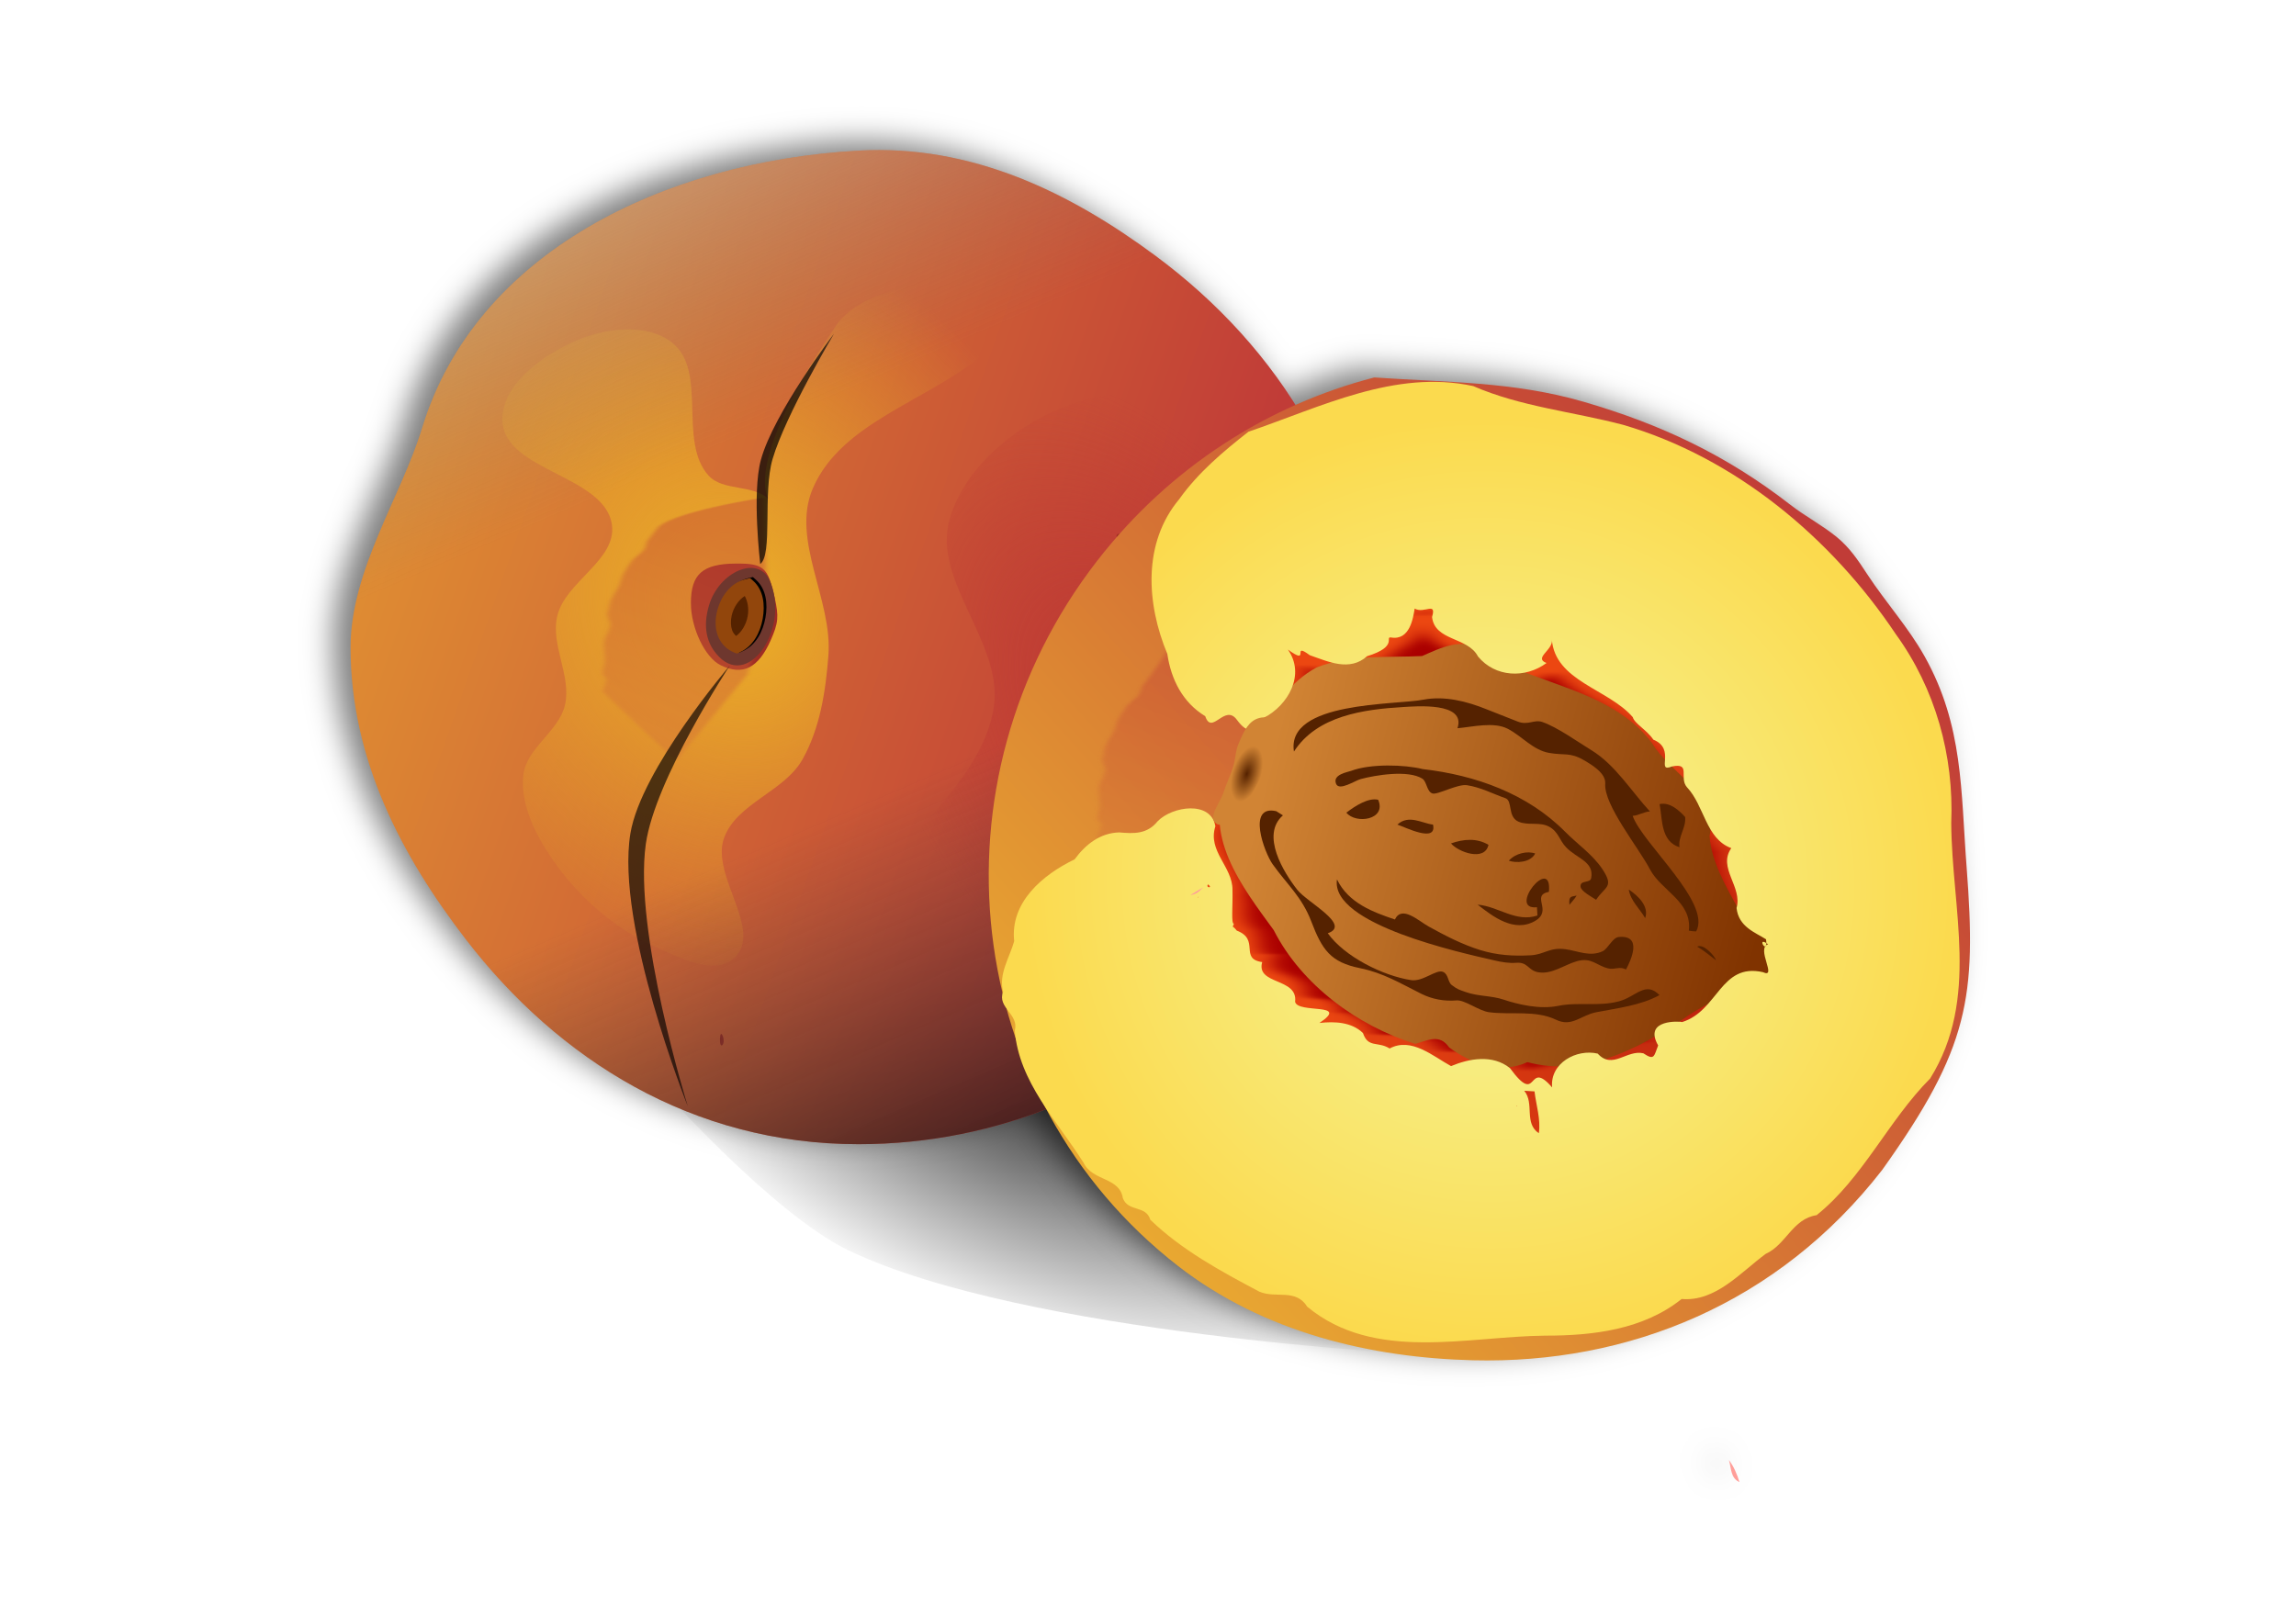
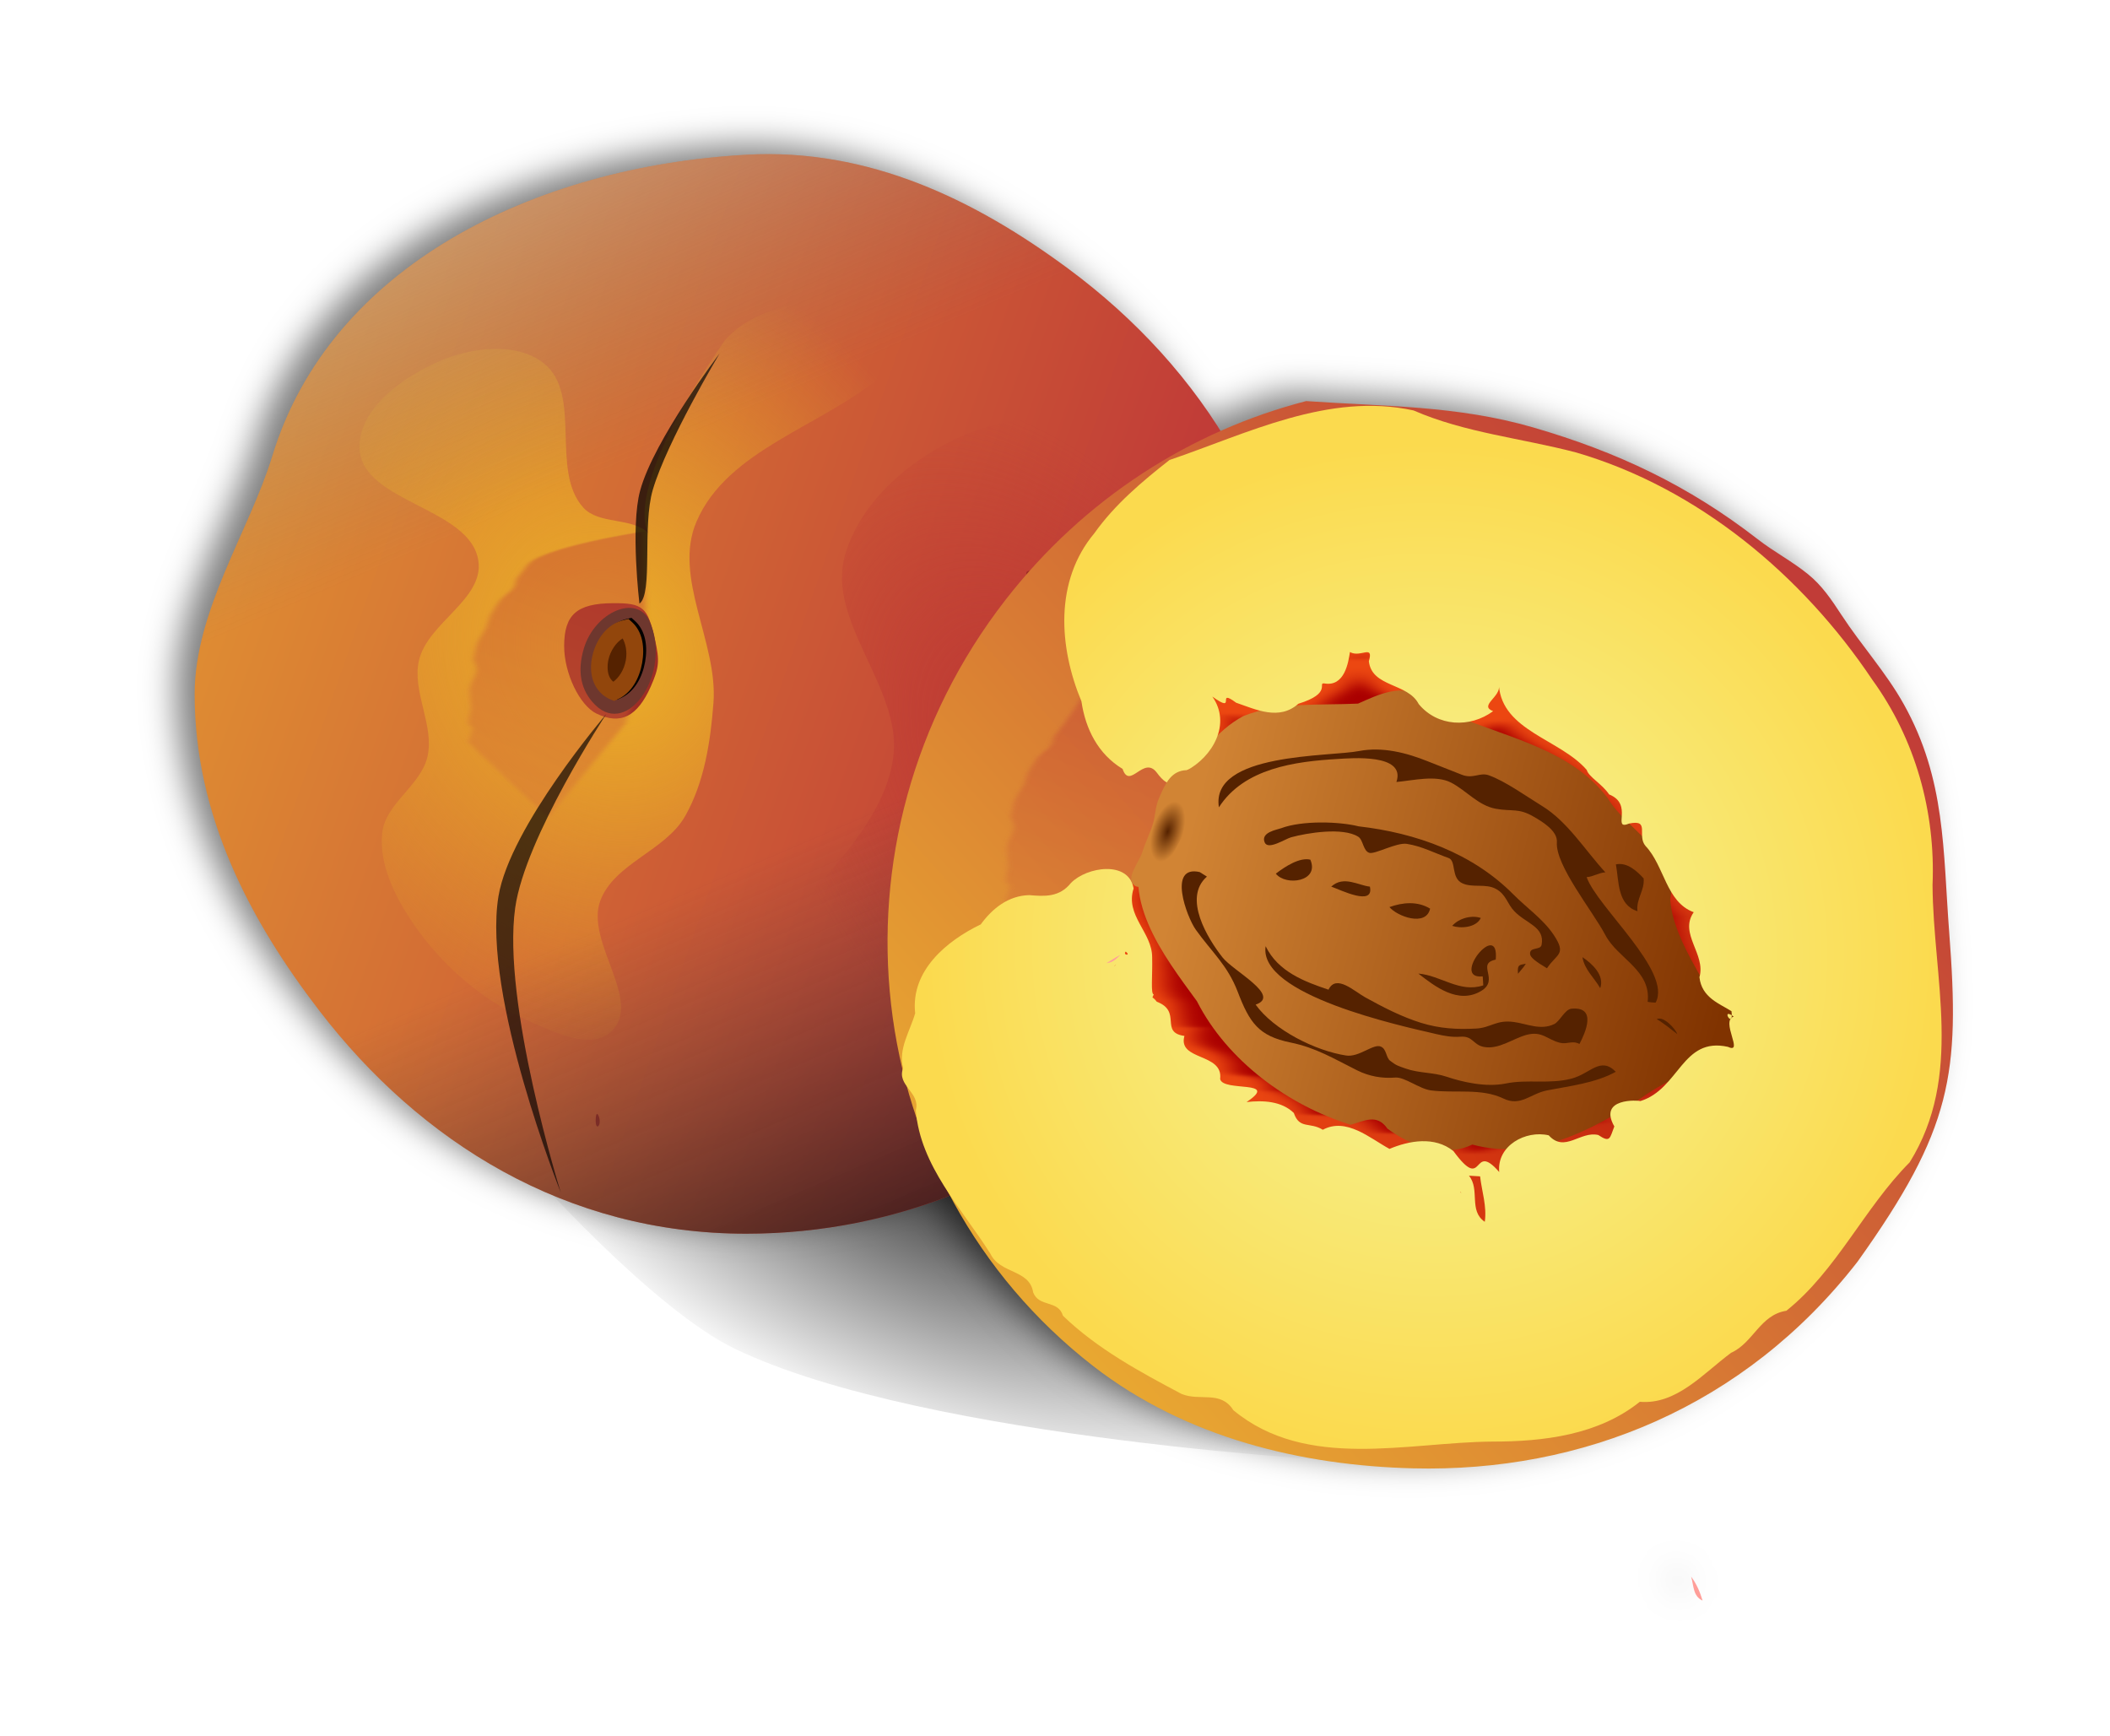
- <svg xmlns="http://www.w3.org/2000/svg" xmlns:xlink="http://www.w3.org/1999/xlink" enable-background="new 0 0 266.398 251.79" viewBox="0 0 472.441 332.598" version="1.1" id="svg157" width="125mm" height="88mm">
+ <svg xmlns="http://www.w3.org/2000/svg" xmlns:xlink="http://www.w3.org/1999/xlink" enable-background="new 0 0 266.398 251.79" viewBox="0 0 399.884 328.986" version="1.1" id="svg157" width="105.803mm" height="87.044mm">
  <defs id="defs67">
    <filter id="o">
      <feGaussianBlur stdDeviation="1.371" id="feGaussianBlur2" />
    </filter>
    <filter id="c">
      <feGaussianBlur stdDeviation=".344" id="feGaussianBlur5" />
    </filter>
    <filter id="n">
      <feGaussianBlur stdDeviation="2.222" id="feGaussianBlur8" />
    </filter>
    <linearGradient id="b">
      <stop stop-color="#ebae31" offset="0" id="stop11" />
      <stop stop-color="#c13c37" offset="1" id="stop13" />
    </linearGradient>
    <linearGradient id="a" x1="39.311" x2="3.993" y1="327.17" y2="337.3" gradientUnits="userSpaceOnUse">
      <stop stop-color="#c54736" offset="0" id="stop16" />
      <stop stop-color="#d67534" offset="1" id="stop18" />
    </linearGradient>
    <linearGradient id="k" x1="88.923" x2="128.17" y1="100.45" y2="189.48" gradientTransform="matrix(0.49104,-0.63212,0.63212,0.49104,46.024,157.81)" gradientUnits="userSpaceOnUse">
      <stop stop-color="#d18434" offset="0" id="stop21" />
      <stop stop-color="#803300" offset="1" id="stop23" />
    </linearGradient>
-     <linearGradient id="j" x1="708.07" x2="622.53" y1="486.64" y2="251.81" gradientUnits="userSpaceOnUse" gradientTransform="matrix(1.119429,0,0,1.32113,-583.8226,-373.0515)">
+     <linearGradient id="j" x1="708.07" x2="622.53" y1="486.64" y2="251.81" gradientUnits="userSpaceOnUse" gradientTransform="matrix(1.119429,0,0,1.32113,-619.0695,-374.721)">
      <stop offset="0" id="stop26" />
      <stop stop-color="#3f3f3f" stop-opacity="0" offset=".337" id="stop28" />
      <stop stop-color="#7f7f7f" stop-opacity="0" offset=".581" id="stop30" />
      <stop stop-color="#fff" offset="1" id="stop32" />
    </linearGradient>
-     <linearGradient id="m" x1="535.92" x2="728.75" y1="333.58" y2="413.24" gradientUnits="userSpaceOnUse" xlink:href="#b" gradientTransform="matrix(1.119429,0,0,1.32113,-583.8226,-373.0515)" />
+     <linearGradient id="m" x1="535.92" x2="728.75" y1="333.58" y2="413.24" gradientUnits="userSpaceOnUse" xlink:href="#b" gradientTransform="matrix(1.119429,0,0,1.32113,-619.0695,-374.721)" />
    <linearGradient id="l" x1="3.084" x2="192.18" y1="108.39" y2="143.14" gradientTransform="matrix(0.49104,-0.63212,0.63212,0.49104,46.024,157.81)" gradientUnits="userSpaceOnUse" xlink:href="#b" />
-     <radialGradient id="i" cx="-45.226" cy="-201.65" r="62.079" gradientTransform="matrix(1.042127,-0.5042119,0.5724114,1.183091,313.1995,341.0483)" gradientUnits="userSpaceOnUse">
+     <radialGradient id="i" cx="-45.226" cy="-201.65" r="62.079" gradientTransform="matrix(1.042127,-0.5042119,0.5724114,1.183091,277.9526,339.3787)" gradientUnits="userSpaceOnUse">
      <stop stop-color="#ecb127" offset="0" id="stop37" />
      <stop stop-color="#ecb127" stop-opacity="0" offset="1" id="stop39" />
    </radialGradient>
-     <radialGradient id="h" cx="128.93" cy="139.5" r="36.034" gradientTransform="matrix(1.154199,-0.7319492,1.251646,1.973686,-87.74272,-28.97223)" gradientUnits="userSpaceOnUse">
+     <radialGradient id="h" cx="128.93" cy="139.5" r="36.034" gradientTransform="matrix(1.154199,-0.7319492,1.251646,1.973686,-122.9897,-30.6418)" gradientUnits="userSpaceOnUse">
      <stop stop-color="#bd3833" offset="0" id="stop42" />
      <stop stop-color="#bd3833" stop-opacity="0" offset="1" id="stop44" />
    </radialGradient>
    <radialGradient id="g" cx="102.5" cy="187.48" r="69.492" gradientTransform="matrix(0.49104,-0.63212,0.62422,0.4849,47.17,158.7)" gradientUnits="userSpaceOnUse">
      <stop stop-color="#c22910" offset="0" id="stop47" />
      <stop stop-color="#ec4711" offset="1" id="stop49" />
    </radialGradient>
    <radialGradient id="f" cx="646.04" cy="238.76" r="87.378" gradientTransform="matrix(0.49104,-0.63212,0.63835,0.49588,-282.64,455.42)" gradientUnits="userSpaceOnUse">
      <stop stop-color="#f5f89f" offset="0" id="stop52" />
      <stop stop-color="#fbda4e" offset="1" id="stop54" />
    </radialGradient>
    <radialGradient id="e" cx="88.223" cy="99.329" r="10.905" gradientTransform="matrix(0.1218,-0.37796,0.18705,0.06028,121.36,176.35)" gradientUnits="userSpaceOnUse">
      <stop stop-color="#520" offset="0" id="stop57" />
      <stop stop-color="#d18434" offset="1" id="stop59" />
    </radialGradient>
-     <radialGradient id="d" cx="96.256" cy="190.3" r="57.79" gradientTransform="matrix(-0.4002452,1.037043,-1.715649,-0.6621642,586.2163,237.8606)" gradientUnits="userSpaceOnUse">
+     <radialGradient id="d" cx="96.256" cy="190.3" r="57.79" gradientTransform="matrix(-0.4002452,1.037043,-1.715649,-0.6621642,550.9694,236.191)" gradientUnits="userSpaceOnUse">
      <stop offset="0" id="stop62" />
      <stop stop-opacity="0" offset="1" id="stop64" />
    </radialGradient>
    <linearGradient xlink:href="#a" id="linearGradient986" gradientUnits="userSpaceOnUse" x1="39.311" y1="327.17" x2="3.993" y2="337.3" />
    <linearGradient xlink:href="#a" id="linearGradient988" gradientUnits="userSpaceOnUse" x1="39.311" y1="327.17" x2="3.993" y2="337.3" />
  </defs>
-   <path d="m 135.38,223.209 c 0,0 23.565,26.624 39.176,34.12 36.273,17.42 118.792,21.484 118.792,21.484 l -39.176,-79.616 z" fill="url(#d)" id="path69" style="fill:url(#d);stroke-width:1.367" />
-   <path d="m 105.254,21.729 c -1.051,-0.003 -2.087,0.033 -3.156,0.094 -29.363,1.662 -57.671,15.391 -65.719,41.781 -3.151,10.331 -10.75,21.416 -10.75,33.031 0,16.876 7.708,31.452 17.344,43.969 13.955,18.127 34.142,30.844 59.125,30.844 10,0 19.526,-1.897 28.281,-5.312 4.734,8.961 11.354,17.093 19.844,23.688 12.892,10.014 29.098,13.774 44.375,14.156 23.39,0.586 45.953,-8.481 61.625,-28.656 13.136,-18.401 14.201,-26.054 12.719,-45.562 -0.887,-11.514 -0.482,-21.304 -6.344,-31.781 -2.455,-4.39 -5.843,-8.106 -8.594,-12.312 -1.437,-2.198 -2.724,-4.095 -4.688,-5.688 -2.186,-1.773 -4.71,-3.114 -6.938,-4.844 -9.57,-7.434 -19.456,-12.11 -31.125,-15.5 -10.585,-3.075 -20.783,-2.904 -31.5,-3.656 -4.045,1.047 -8.018,2.443 -11.875,4.156 -5.466,-8.71 -12.72,-16.316 -21.125,-22.531 -11.953,-8.84 -25.737,-15.833 -41.5,-15.875 z m 127.88,197.28 c 0.38,1.261 0.247,2.7 1.594,3.312 -0.339,-1.146 -0.846,-2.341 -1.594,-3.312 z" filter="url(#n)" opacity="0.5" id="path71" transform="matrix(1.366724,0,0,1.366724,33.54271,-0.6122723)" />
-   <path d="m 281.16,133.245 c 0,56.469 -46.792,102.246 -104.513,102.246 -34.145,0 -61.731,-17.385 -80.804,-42.16 -13.169,-17.106 -23.71,-37.021 -23.71,-60.086 0,-15.875 10.414,-31.019 14.72,-45.138 11,-36.068 49.661,-54.836 89.793,-57.107 23.37,-1.323 43.606,8.689 61.032,21.577 25.545,18.891 43.481,47.101 43.481,80.67 z" fill="url(#m)" id="path73" style="fill:url(#m);stroke-width:1.216" />
-   <path d="m 148.723,213.246 c -0.306,-0.765 -0.534,-0.538 -0.58,0.58 -0.042,1.012 0.185,1.578 0.504,1.259 0.319,-0.319 0.353,-1.146 0.076,-1.839 z" fill="#9f2d24" id="path75" style="stroke-width:1.367" />
-   <path d="m 113.579,176.741 c 5.292,7.757 12.885,14.429 21.464,18.244 4.946,2.2 12.184,5.886 16.099,2.146 5.972,-5.705 -4.973,-16.924 -2.146,-24.684 2.597,-7.13 12.359,-9.495 16.099,-16.099 3.634,-6.418 4.808,-14.11 5.366,-21.464 0.87,-11.465 -7.75,-23.776 -3.22,-34.343 5.922,-13.813 24.039,-18.083 35.417,-27.904 6.705,-5.787 23.017,-10.197 19.319,-18.244 -2.855,-6.21 -13.711,0.7 -20.392,2.146 -9.951,2.155 -22.28,1.99 -28.977,9.659 -16.66,24.248 -16.011,33.902 -14.489,36.49 -3.206,-3.039 -9.387,-1.546 -12.342,-4.83 -6.329,-7.031 -0.07,-21.527 -7.513,-27.367 -5.068,-3.977 -13.374,-3.018 -19.319,-0.537 -7.007,2.925 -15.782,9.045 -15.562,16.636 0.299,10.37 21.145,11.184 22.537,21.464 0.98,7.235 -9.631,11.667 -11.269,18.782 -1.369,5.95 2.963,12.291 1.61,18.244 -1.244,5.474 -8.015,8.904 -8.586,14.489 -0.616,6.021 2.492,12.172 5.903,17.172 z" fill="url(#i)" id="path77" style="fill:url(#i);stroke-width:1.367" />
-   <path d="m 148.288,136.914 c -3.196,-1.548 -6.123,-7.656 -6.123,-12.775 0,-5.982 2.405,-8.103 9.238,-8.147 5.722,-0.037 6.591,0.725 8.002,7.025 0.875,3.905 0.754,5.195 -0.82,8.755 -2.541,5.744 -5.75,7.346 -10.297,5.143 z" fill="#9f2d24" id="path79" style="stroke-width:1.367" />
-   <path transform="matrix(0.6711162,-0.8639337,0.8639337,0.6711162,-161.8602,-73.28648)" d="m 23.838,346.8 5.841,-2.104 9.175,-4.96 13.184,-10.933 c 0,0 -13.001,-12.387 -17.023,-12.284 -0.797,0.021 -1.632,0.015 -2.49,0.003 -0.858,-0.012 -1.201,0.507 -2.088,0.502 -0.887,-0.006 -2.318,-0.536 -3.203,-0.498 -0.884,0.039 -1.76,0.109 -2.609,0.23 -1.032,0.147 -1.488,0.55 -2.417,0.752 -0.928,0.202 -2.329,0.203 -3.097,0.469 -0.697,0.241 -1.451,0.572 -2.237,0.968 -0.786,0.396 -0.76,1.317 -1.585,1.816 -0.825,0.498 -2.501,0.574 -3.315,1.122 -0.814,0.548 -1.685,1.568 -2.437,2.112 -0.752,0.544 -1.383,0.613 -2.022,1.1 -0.639,0.488 -0.21,0.934 -0.687,1.312 -0.477,0.378 -1.859,0.688 -2.123,0.904 -0.264,0.216 -1.843,18.853 -1.843,18.853 z" fill="url(#a)" filter="url(#c)" opacity="0.45" id="path81" style="fill:url(#linearGradient986)" />
-   <path d="m 148.005,135.233 c -2.701,-2.701 -3.412,-6.308 -2.104,-10.673 2.089,-6.974 10.088,-10.32 12.423,-5.197 4.337,9.52 -3.939,22.249 -10.318,15.87 z" fill="#6e372e" id="path83" style="stroke-width:1.367" />
-   <path d="m 154.925,118.764 -0.75,0.18 c -3.337,0.68 -5.432,3.774 -6.117,6.897 -0.343,1.561 -0.348,3.177 0.18,4.678 0.528,1.501 1.686,2.875 3.358,3.538 l 0.6,0.24 0.6,-0.27 c 2.736,-1.194 4.199,-4.056 4.708,-6.897 0.509,-2.841 0.163,-5.933 -1.979,-7.826 l -0.6,-0.54 z m -1.109,3.688 c 0.537,0.978 0.901,2.458 0.6,4.138 -0.326,1.817 -1.294,3.289 -2.369,4.078 -0.368,-0.306 -0.659,-0.687 -0.84,-1.199 -0.281,-0.799 -0.33,-1.875 -0.09,-2.969 0.381,-1.738 1.467,-3.298 2.699,-4.048 z" id="path85" style="stroke-width:1.367" />
-   <path d="m 154.913,126.899 a 2.646,4.711 0 1 1 -5.292,0 2.646,4.711 0 1 1 5.292,0 z" fill="#552200" id="path87" style="stroke-width:9.386" />
-   <path d="m 154.36,118.983 -0.75,0.18 c -3.337,0.68 -5.432,3.774 -6.117,6.897 -0.343,1.561 -0.348,3.177 0.18,4.678 0.528,1.501 1.686,2.875 3.358,3.538 l 0.6,0.24 0.6,-0.27 c 2.736,-1.194 4.199,-4.056 4.708,-6.897 0.509,-2.841 0.163,-5.933 -1.979,-7.826 l -0.6,-0.54 z m -1.109,3.688 c 0.537,0.978 0.901,2.458 0.6,4.138 -0.326,1.817 -1.294,3.289 -2.369,4.078 -0.368,-0.306 -0.659,-0.687 -0.84,-1.199 -0.281,-0.799 -0.33,-1.875 -0.09,-2.969 0.381,-1.738 1.467,-3.298 2.699,-4.048 z" fill="#92460c" id="path89" style="stroke-width:1.367" />
-   <path d="m 169.416,210.772 c 10.039,17.746 43.976,14.135 61.09,3.054 27.061,-17.52 36.608,-57.904 35.128,-90.108 -0.68,-14.782 -7.266,-31.928 -19.854,-39.709 -7.795,-4.818 -19.025,-3.507 -27.49,0 -9.977,4.133 -19.977,12.515 -22.909,22.909 -3.553,12.597 10.832,25.2 9.164,38.181 -3.164,24.623 -47.35,44.065 -35.128,65.672 z" fill="url(#h)" id="path91" style="fill:url(#h);stroke-width:1.367" />
-   <path d="m 171.622,68.671 c 0,0 -12.429,16.321 -15.057,25.979 -1.876,6.892 -0.131,21.427 -0.131,21.427 2.608,-1.905 0.488,-14.646 2.536,-21.601 2.706,-9.19 12.652,-25.806 12.652,-25.806 z" opacity="0.716" id="path93" style="stroke-width:1.367" />
-   <path d="m 357.919,305.035 c -1.841,-0.837 -1.653,-2.814 -2.173,-4.537 1.021,1.328 1.71,2.971 2.173,4.537" fill="#ff9e99" id="path95" style="stroke-width:1.367" />
-   <path d="m 281.16,133.245 c 0,56.469 -46.792,102.246 -104.513,102.246 -34.145,0 -61.731,-17.385 -80.804,-42.16 -13.169,-17.106 -23.71,-37.021 -23.71,-60.086 0,-15.875 10.414,-31.019 14.72,-45.138 11,-36.068 49.661,-54.836 89.793,-57.107 23.37,-1.323 43.606,8.689 61.032,21.577 25.545,18.891 43.481,47.101 43.481,80.67 z" fill="url(#j)" id="path97" style="fill:url(#j);stroke-width:1.216" />
-   <g transform="matrix(1.366724,0,0,1.366724,50.60736,-44.35552)" id="g153">
+   <path d="m 100.134,221.54 c 0,0 23.565,26.624 39.176,34.12 36.273,17.42 118.792,21.484 118.792,21.484 L 218.925,197.528 Z" fill="url(#d)" id="path69" style="fill:url(#d);stroke-width:1.367" />
+   <path d="m 105.254,21.729 c -1.051,-0.003 -2.087,0.033 -3.156,0.094 -29.363,1.662 -57.671,15.391 -65.719,41.781 -3.151,10.331 -10.75,21.416 -10.75,33.031 0,16.876 7.708,31.452 17.344,43.969 13.955,18.127 34.142,30.844 59.125,30.844 10,0 19.526,-1.897 28.281,-5.312 4.734,8.961 11.354,17.093 19.844,23.688 12.892,10.014 29.098,13.774 44.375,14.156 23.39,0.586 45.953,-8.481 61.625,-28.656 13.136,-18.401 14.201,-26.054 12.719,-45.562 -0.887,-11.514 -0.482,-21.304 -6.344,-31.781 -2.455,-4.39 -5.843,-8.106 -8.594,-12.312 -1.437,-2.198 -2.724,-4.095 -4.688,-5.688 -2.186,-1.773 -4.71,-3.114 -6.938,-4.844 -9.57,-7.434 -19.456,-12.11 -31.125,-15.5 -10.585,-3.075 -20.783,-2.904 -31.5,-3.656 -4.045,1.047 -8.018,2.443 -11.875,4.156 -5.466,-8.71 -12.72,-16.316 -21.125,-22.531 -11.953,-8.84 -25.737,-15.833 -41.5,-15.875 z m 127.88,197.28 c 0.38,1.261 0.247,2.7 1.594,3.312 -0.339,-1.146 -0.846,-2.341 -1.594,-3.312 z" filter="url(#n)" opacity="0.5" id="path71" transform="matrix(1.366724,0,0,1.366724,-1.704243,-2.281844)" />
+   <path d="m 245.913,131.576 c 0,56.469 -46.792,102.246 -104.513,102.246 -34.145,0 -61.731,-17.385 -80.804,-42.16 -13.169,-17.106 -23.71,-37.021 -23.71,-60.086 0,-15.875 10.414,-31.019 14.72,-45.138 11,-36.068 49.661,-54.836 89.793,-57.107 23.37,-1.323 43.606,8.689 61.032,21.577 25.545,18.891 43.481,47.101 43.481,80.67 z" fill="url(#m)" id="path73" style="fill:url(#m);stroke-width:1.216" />
+   <path d="m 113.476,211.576 c -0.306,-0.765 -0.534,-0.538 -0.58,0.58 -0.042,1.012 0.185,1.578 0.504,1.259 0.319,-0.319 0.353,-1.146 0.076,-1.839 z" fill="#9f2d24" id="path75" style="stroke-width:1.367" />
+   <path d="m 78.332,175.071 c 5.292,7.757 12.885,14.429 21.464,18.244 4.946,2.2 12.184,5.886 16.099,2.146 5.972,-5.705 -4.973,-16.924 -2.146,-24.684 2.597,-7.13 12.359,-9.495 16.099,-16.099 3.634,-6.418 4.808,-14.11 5.366,-21.464 0.87,-11.465 -7.75,-23.776 -3.22,-34.343 5.922,-13.813 24.039,-18.083 35.417,-27.904 6.705,-5.787 23.017,-10.197 19.319,-18.244 -2.855,-6.21 -13.711,0.7 -20.392,2.146 -9.951,2.155 -22.28,1.99 -28.977,9.659 -16.66,24.248 -16.011,33.902 -14.489,36.49 -3.206,-3.039 -9.387,-1.546 -12.342,-4.83 -6.329,-7.031 -0.07,-21.527 -7.513,-27.367 -5.068,-3.977 -13.374,-3.018 -19.319,-0.537 -7.007,2.925 -15.782,9.045 -15.562,16.636 0.299,10.37 21.145,11.184 22.537,21.464 0.98,7.235 -9.631,11.667 -11.269,18.782 -1.369,5.95 2.963,12.291 1.61,18.244 -1.244,5.474 -8.015,8.904 -8.586,14.489 -0.616,6.021 2.492,12.172 5.903,17.172 z" fill="url(#i)" id="path77" style="fill:url(#i);stroke-width:1.367" />
+   <path d="m 113.041,135.245 c -3.196,-1.548 -6.123,-7.656 -6.123,-12.775 0,-5.982 2.405,-8.103 9.238,-8.147 5.722,-0.037 6.591,0.725 8.002,7.025 0.875,3.905 0.754,5.195 -0.82,8.755 -2.541,5.744 -5.75,7.346 -10.297,5.143 z" fill="#9f2d24" id="path79" style="stroke-width:1.367" />
+   <path transform="matrix(0.6711162,-0.8639337,0.8639337,0.6711162,-197.1071,-74.95605)" d="m 23.838,346.8 5.841,-2.104 9.175,-4.96 13.184,-10.933 c 0,0 -13.001,-12.387 -17.023,-12.284 -0.797,0.021 -1.632,0.015 -2.49,0.003 -0.858,-0.012 -1.201,0.507 -2.088,0.502 -0.887,-0.006 -2.318,-0.536 -3.203,-0.498 -0.884,0.039 -1.76,0.109 -2.609,0.23 -1.032,0.147 -1.488,0.55 -2.417,0.752 -0.928,0.202 -2.329,0.203 -3.097,0.469 -0.697,0.241 -1.451,0.572 -2.237,0.968 -0.786,0.396 -0.76,1.317 -1.585,1.816 -0.825,0.498 -2.501,0.574 -3.315,1.122 -0.814,0.548 -1.685,1.568 -2.437,2.112 -0.752,0.544 -1.383,0.613 -2.022,1.1 -0.639,0.488 -0.21,0.934 -0.687,1.312 -0.477,0.378 -1.859,0.688 -2.123,0.904 -0.264,0.216 -1.843,18.853 -1.843,18.853 z" fill="url(#a)" filter="url(#c)" opacity="0.45" id="path81" style="fill:url(#linearGradient986)" />
+   <path d="m 112.758,133.564 c -2.701,-2.701 -3.412,-6.308 -2.104,-10.673 2.089,-6.974 10.088,-10.32 12.423,-5.197 4.337,9.52 -3.939,22.249 -10.318,15.87 z" fill="#6e372e" id="path83" style="stroke-width:1.367" />
+   <path d="m 119.678,117.095 -0.75,0.18 c -3.337,0.68 -5.432,3.774 -6.117,6.897 -0.343,1.561 -0.348,3.177 0.18,4.678 0.528,1.501 1.686,2.875 3.358,3.538 l 0.6,0.24 0.6,-0.27 c 2.736,-1.194 4.199,-4.056 4.708,-6.897 0.509,-2.841 0.163,-5.933 -1.979,-7.826 l -0.6,-0.54 z m -1.109,3.688 c 0.537,0.978 0.901,2.458 0.6,4.138 -0.326,1.817 -1.294,3.289 -2.369,4.078 -0.368,-0.306 -0.659,-0.687 -0.84,-1.199 -0.281,-0.799 -0.33,-1.875 -0.09,-2.969 0.381,-1.738 1.467,-3.298 2.699,-4.048 z" id="path85" style="stroke-width:1.367" />
+   <path d="m 119.666,125.23 a 2.646,4.711 0 1 1 -5.292,0 2.646,4.711 0 1 1 5.292,0 z" fill="#552200" id="path87" style="stroke-width:9.386" />
+   <path d="m 119.113,117.313 -0.75,0.18 c -3.337,0.68 -5.432,3.774 -6.117,6.897 -0.343,1.561 -0.348,3.177 0.18,4.678 0.528,1.501 1.686,2.875 3.358,3.538 l 0.6,0.24 0.6,-0.27 c 2.736,-1.194 4.199,-4.056 4.708,-6.897 0.509,-2.841 0.163,-5.933 -1.979,-7.826 l -0.6,-0.54 z m -1.109,3.688 c 0.537,0.978 0.901,2.458 0.6,4.138 -0.326,1.817 -1.294,3.289 -2.369,4.078 -0.368,-0.306 -0.659,-0.687 -0.84,-1.199 -0.281,-0.799 -0.33,-1.875 -0.09,-2.969 0.381,-1.738 1.467,-3.298 2.699,-4.048 z" fill="#92460c" id="path89" style="stroke-width:1.367" />
+   <path d="m 134.169,209.103 c 10.039,17.746 43.976,14.135 61.09,3.054 27.061,-17.52 36.608,-57.904 35.128,-90.108 -0.68,-14.782 -7.266,-31.928 -19.854,-39.709 -7.795,-4.818 -19.025,-3.507 -27.49,0 -9.977,4.133 -19.977,12.515 -22.909,22.909 -3.553,12.597 10.832,25.2 9.164,38.181 -3.164,24.623 -47.35,44.065 -35.128,65.672 z" fill="url(#h)" id="path91" style="fill:url(#h);stroke-width:1.367" />
+   <path d="m 136.375,67.001 c 0,0 -12.429,16.321 -15.057,25.979 -1.876,6.892 -0.131,21.427 -0.131,21.427 2.608,-1.905 0.488,-14.646 2.536,-21.601 2.706,-9.19 12.652,-25.806 12.652,-25.806 z" opacity="0.716" id="path93" style="stroke-width:1.367" />
+   <path d="m 322.672,303.365 c -1.841,-0.837 -1.653,-2.814 -2.173,-4.537 1.021,1.328 1.71,2.971 2.173,4.537" fill="#ff9e99" id="path95" style="stroke-width:1.367" />
+   <path d="m 245.913,131.576 c 0,56.469 -46.792,102.246 -104.513,102.246 -34.145,0 -61.731,-17.385 -80.804,-42.16 -13.169,-17.106 -23.71,-37.021 -23.71,-60.086 0,-15.875 10.414,-31.019 14.72,-45.138 11,-36.068 49.661,-54.836 89.793,-57.107 23.37,-1.323 43.606,8.689 61.032,21.577 25.545,18.891 43.481,47.101 43.481,80.67 z" fill="url(#j)" id="path97" style="fill:url(#j);stroke-width:1.216" />
+   <g transform="matrix(1.366724,0,0,1.366724,15.36041,-46.0251)" id="g153">
    <path d="m 123.812,171.814 c 0,-0.386 -0.335,-0.702 -0.744,-0.702 -0.409,0 -0.548,0.316 -0.31,0.702 0.239,0.386 0.573,0.702 0.744,0.702 0.17,0 0.31,-0.316 0.31,-0.702 z" fill="#9f2d24" id="path99" />
    <path d="m 126.4,165.04 c -0.628,-0.628 -3.359,1.88 -2.884,2.649 0.204,0.331 1.043,-0.024 1.863,-0.788 0.82,-0.764 1.28,-1.602 1.02,-1.861 z" fill="#9f2d24" id="path101" />
    <path d="m 130.832,154.262 c 0,-0.386 -0.297,-0.702 -0.661,-0.702 -0.363,0 -0.856,0.316 -1.095,0.702 -0.239,0.386 0.059,0.702 0.661,0.702 0.602,0 1.095,-0.316 1.095,-0.702 z" fill="#9f2d24" id="path103" />
    <path d="m 134.869,147.768 c -0.161,-0.483 -0.714,-0.878 -1.229,-0.878 -0.515,0 -1.068,0.395 -1.229,0.878 -0.174,0.522 0.324,0.878 1.229,0.878 0.905,0 1.403,-0.356 1.229,-0.878 z" fill="#9f2d24" id="path105" />
    <path d="m 132.236,113.542 c 0,-0.386 -0.335,-0.702 -0.744,-0.702 -0.409,0 -0.548,0.316 -0.31,0.702 0.239,0.386 0.573,0.702 0.744,0.702 0.17,0 0.31,-0.316 0.31,-0.702 z" fill="#9f2d24" id="path107" />
    <path d="m 128.2,116.85 c -25.908,33.352 -20.475,80.923 12.154,106.27 12.892,10.014 29.08,13.796 44.357,14.178 23.39,0.586 45.964,-8.494 61.637,-28.669 13.136,-18.401 14.192,-26.048 12.71,-45.556 -0.887,-11.514 -0.465,-21.297 -6.326,-31.774 -2.455,-4.39 -5.856,-8.118 -8.607,-12.324 -1.437,-2.198 -2.708,-4.096 -4.672,-5.688 -2.186,-1.773 -4.726,-3.101 -6.953,-4.831 -9.57,-7.434 -19.46,-12.113 -31.129,-15.503 -10.585,-3.075 -20.778,-2.903 -31.495,-3.656 -15.915,4.119 -30.717,13.447 -41.675,27.553 z" fill="url(#l)" id="path109" style="fill:url(#l)" />
    <path transform="matrix(0.49104,-0.63212,0.63212,0.49104,-80.931,0.67119)" d="m 17.813,345.153 8.906,1.843 14.434,-4.3 0.921,-26.719 c 0,0 -3.038,0.439 -7.06,0.542 -0.797,0.021 -1.632,0.015 -2.49,0.003 -0.858,-0.012 -1.201,0.507 -2.088,0.502 -0.887,-0.006 -2.318,-0.536 -3.203,-0.498 -0.884,0.039 -1.759,0.109 -2.609,0.23 -1.032,0.147 -1.488,0.55 -2.417,0.752 -0.928,0.202 -2.328,0.203 -3.097,0.469 -0.697,0.241 -1.451,0.572 -2.237,0.968 -0.786,0.396 -0.76,1.317 -1.585,1.816 -0.825,0.498 -2.501,0.574 -3.315,1.122 -0.814,0.548 -1.685,1.568 -2.437,2.112 -0.752,0.544 -1.383,0.613 -2.022,1.1 -0.639,0.488 -0.21,0.934 -0.687,1.312 -0.477,0.378 -1.859,0.688 -2.123,0.904 l -0.408,0.337 z" fill="url(#a)" filter="url(#c)" opacity="0.45" id="path111" style="fill:url(#linearGradient988)" />
    <path d="m 138.64,161.97 c 0,0 10.627,-7.354 13.2,-12.957 0.913,-1.987 0.29,-4.364 0.435,-6.545 0.145,-2.182 0.363,-4.36 0.435,-6.545 0.174,-5.282 -0.01,-15.855 -0.01,-15.855 l 26.396,-14.712 38.608,11.502 13.555,29.019 14.213,6.638 -5.163,33.848 -35.05,24.719 -28.293,3.554 -31.352,-12.909 -24.405,-20.719 z" fill="url(#g)" id="path113" style="fill:url(#g)" />
    <path transform="matrix(0.49104,-0.63212,0.63212,0.49104,-80.931,0.67119)" d="m 54.044,338.35 c -3.678,4.069 -9.539,2.879 -14.094,2.062 -4.221,4.846 -10.68,6.32 -16.812,4.938 -6.651,-1.268 -5.575,8.102 -10.531,10.406 -1.84,2.219 -3.195,2.068 -3.656,4.781 0.358,2.864 -4.734,3.924 -1.156,6.656 -5.374,0.525 0.877,6.348 -2.469,9 -0.766,2.071 3.768,4.975 1.312,7.5 1.474,2.204 1.888,5.274 0.875,7.562 1.375,3.597 5.417,5.63 5.25,10.062 -0.731,5.246 6.287,6.408 6.781,11.531 1.218,2.376 -1.953,5.532 1.5,6.219 1.232,2.532 5.287,0.328 7.406,2.688 2.589,1.342 3.451,4.223 4,6.531 1.766,0.982 3.909,2.573 4.812,4 1.766,-3.459 6.403,-1.436 6.875,1.844 6.433,3.015 16.715,1.266 19.375,9.75 2.67,1.423 0.517,-4.63 2.812,-5.938 -2.352,-3.477 -2.131,-8.535 2,-10.406 1.442,-2.426 3.204,-5.165 5.406,-6.594 0.276,-5.092 3.613,-9.369 5.156,-14.094 2.22,-1.189 -2.377,-3.401 0.5,-5.062 3.789,-1.774 1.095,-6.698 2.906,-9.844 0.436,-5.369 -1.54,-10.94 -0.625,-16.094 -6.615,-1.611 -10.167,-9.071 -7.969,-15.281 -0.524,-3.14 -2.196,-6.89 0.156,-9.719 -3.374,2.037 -6.125,-0.945 -9.312,-1 -4.447,-1.715 -8.94,-4.314 -9.791,-9.572 -0.243,-0.593 -0.403,-1.644 -0.709,-1.929 z m 20.688,11.594 c 1.522,-1.466 3.196,2.501 0,0 z m 0.969,0.094 c 0.076,0.563 0.38,-0.285 0,0 z m 0.094,0.188 c 0.348,0.969 0.526,-0.526 0,0 z m -0.344,-0.062 -0.094,0.031 z m 0.281,0.156 v -0.031 z m 0.562,0.188 c 0.192,0.033 -0.378,-0.404 0,0 z m 0.031,0 c -0.002,0.095 0.121,-0.011 0,0 z" fill="#aa0000" filter="url(#o)" id="path115" />
    <path d="m 151.95,142.39 c -1.851,2.39 -1.232,5.732 -3.778,7.391 -4.693,7.992 1.997,16.465 6.564,22.742 4.231,8.31 12.702,14.454 21.315,17.128 1.847,-0.504 3.634,-1.594 5.094,0.537 3.348,2.477 7.886,4.069 11.776,2.211 8.481,2.288 16.463,-1.875 23.35,-6.409 4.197,-3.064 9.233,-4.564 13.596,-6.859 2.917,-4.153 -3.409,-6.62 -5.08,-9.648 -1.912,-3.374 -4.205,-7.402 -4.429,-11.138 1.37,-6.179 -5.965,-9.435 -8.654,-13.976 -5.016,-6.659 -13.546,-8.301 -20.818,-11.325 -2.084,-0.364 -3.726,-0.715 -4.8,-2.588 -2.786,-2.176 -6.32,-0.396 -9.01,0.793 -5.307,0.251 -10.894,-0.239 -15.865,1.708 -3.951,2.079 -6.469,6.073 -9.261,9.435 z" fill="url(#k)" id="path117" style="fill:url(#k)" />
    <path d="m 140.53,107.6 c -5.569,6.632 -4.951,15.8 -1.811,23.33 0.559,3.846 2.321,7.325 5.705,9.373 1,2.968 2.919,-1.931 4.754,0.526 1.671,2.271 2.703,1.864 4.083,-0.281 3.634,-1.895 6.292,-6.481 3.611,-10.276 3.543,2.563 0.392,-1.296 3.298,0.851 2.793,0.966 5.978,2.505 8.629,0.146 4.737,-1.457 2.607,-2.931 3.585,-2.821 2.862,0.511 3.354,-2.98 3.571,-4.353 1.442,0.841 3.331,-1.138 2.62,1.275 0.41,3.646 5.391,2.978 6.914,5.941 2.595,3.146 7.11,3.35 10.32,0.985 -2.041,-0.775 1.139,-1.996 0.796,-3.594 0.458,6.333 8.508,7.478 12.189,11.75 0.265,0.973 2.088,1.892 3.1,3.39 3.473,1.394 0.286,5.061 2.788,4.037 2.955,-0.614 1.01,1.668 2.264,3.118 2.638,2.781 2.825,7.765 6.679,9.179 -2.086,2.973 1.718,5.821 0.793,9.01 0.303,2.857 2.838,3.689 4.443,4.718 0.353,2.699 -1.64,-0.683 0.308,0.746 -1.887,0.581 1.476,5.256 -0.792,4.199 -6.376,-1.432 -6.728,5.833 -12.141,7.515 -0.248,-0.098 -5.921,-0.504 -3.622,3.521 -0.638,1.603 -0.53,2.325 -2.222,1.188 -2.5,-0.594 -4.646,2.51 -6.875,0.044 -3.199,-0.748 -7.208,1.425 -6.866,5.087 -3.853,-4.437 -1.972,3.065 -6.355,-2.91 -2.616,-2.085 -6.122,-1.444 -8.861,-0.295 -2.716,-1.478 -5.98,-4.41 -9.246,-2.653 -1.784,-1.122 -3.237,-0.021 -4.018,-2.33 -1.721,-1.664 -4.275,-1.767 -6.554,-1.512 4.704,-3.14 -3.279,-1.346 -3.663,-3.194 0.452,-3.658 -5.917,-2.5 -4.955,-5.976 -3.496,-0.491 -0.275,-3.392 -3.825,-4.74 -0.748,-0.954 -0.681,-0.278 -0.433,-1.033 -0.445,0.003 -0.147,-2.639 -0.216,-5.122 0.018,-3.475 -3.783,-5.797 -2.572,-9.555 -0.674,-3.919 -6.488,-3.019 -8.688,-0.763 -1.607,2.002 -3.642,1.867 -5.778,1.688 -2.909,0.063 -5.121,1.857 -6.728,4.054 -4.77,2.304 -9.74,6.444 -9.095,12.32 -0.707,2.496 -2.382,4.963 -1.665,7.607 -0.953,2.413 2.441,3.383 1.752,5.859 0.612,7.714 6.375,13.609 10.341,19.879 1.349,2.844 5.443,2.151 5.933,5.369 0.824,2.115 3.465,1.002 4.133,3.242 4.74,4.575 10.671,7.785 16.443,10.841 2.537,1.054 5.424,-0.535 7.182,2.253 10.135,8.391 24.095,4.455 35.861,4.355 7.155,0.013 14.757,-0.913 20.503,-5.517 5.102,0.433 8.803,-3.94 12.659,-6.795 3.087,-1.393 4.029,-5.276 7.664,-5.829 6.966,-5.57 10.81,-14.267 17.095,-20.58 7.478,-12.008 3.258,-25.451 3.175,-38.461 0.428,-10.162 -2.387,-20.243 -8.356,-28.468 -9.708,-14.517 -24.192,-26.59 -41.055,-31.512 -7.537,-1.981 -15.432,-2.727 -22.552,-5.831 -11.751,-2.572 -23.066,3.207 -33.845,6.872 -3.788,2.966 -7.566,6.149 -10.404,10.131 z m 2.903,59.871 c 0.017,0.124 -0.323,0.293 0,0 z m 1.427,-1.837 c 0.8,0.629 -0.463,0.523 0,0 z m 49.141,31.174 c 0.236,2.078 0.96,4.155 0.649,6.3 -2.279,-1.534 -0.621,-4.479 -2.193,-6.392 l 0.799,0.047 z m -2.669,2.171 c 0.141,0.247 -0.166,-0.005 0,0 z" fill="url(#f)" id="path119" style="fill:url(#f)" />
    <path d="m 177.25,137.82 c 3.215,-0.611 6.528,0.238 9.51,1.437 1.554,0.625 3.119,1.219 4.673,1.843 1.605,0.646 2.514,-0.355 3.753,0.081 2.312,0.813 5.338,3.002 7.407,4.264 3.549,2.165 6.009,6.201 8.782,9.205 -0.874,0.035 -1.724,0.619 -2.598,0.662 1.464,4.175 11.925,13.124 9.561,17.404 -0.214,0.006 -0.866,-0.056 -1.105,-0.115 0.532,-4.365 -4.155,-6.002 -5.853,-9.237 -1.742,-3.32 -6.967,-9.699 -6.732,-12.896 0.115,-1.584 -2.035,-2.851 -3.21,-3.536 -2.119,-1.236 -2.955,-0.69 -5.249,-1.1 -2.432,-0.434 -4.077,-2.518 -6.196,-3.621 -2.135,-1.111 -5.308,-0.288 -7.595,-0.093 1.35,-3.986 -6.308,-3.3 -8.167,-3.191 -5.877,0.345 -12.953,1.277 -16.449,6.702 -1.204,-7.594 15.361,-6.992 19.468,-7.809" fill="#552200" id="path121" />
    <path d="m 144.13,166.08 c -0.664,0.359 -1.301,0.779 -1.948,1.168 0.944,-0.131 1.348,-0.577 1.948,-1.168" fill="#ff9e99" id="path123" />
    <path d="m 155.12,154.61 1.001,0.628 c -3.386,2.968 0.137,8.627 2.163,11.209 1.493,1.903 8.2,5.313 4.592,6.546 2.5,3.497 8.249,6.393 12.536,7.056 1.819,0.282 3.795,-1.693 4.83,-1.235 0.818,0.361 0.689,1.514 1.295,1.974 0.885,0.673 1.055,0.684 2.146,1.071 1.837,0.652 3.834,0.51 5.673,1.131 2.217,0.748 5.483,1.498 8.204,0.939 3.037,-0.623 6.092,0.137 9.173,-0.691 2.571,-0.692 3.959,-3.097 6.085,-0.932 -2.794,1.556 -6.406,1.975 -9.523,2.58 -2.335,0.451 -3.651,2.291 -6.067,1.126 -3.075,-1.482 -6.791,-0.691 -10.071,-1.129 -1.551,-0.207 -3.651,-1.88 -4.905,-1.776 -1.828,0.15 -3.635,-0.169 -5.296,-0.998 -3.194,-1.593 -5.715,-3.146 -9.229,-3.859 -4.439,-0.902 -5.692,-2.744 -7.336,-7.039 -1.421,-3.711 -3.619,-5.526 -5.817,-8.613 -1.264,-1.777 -3.927,-9.005 0.547,-7.988" fill="#552200" id="path125" />
    <path d="m 177.17,148.27 c 7.938,0.912 15.768,3.703 21.456,9.452 1.83,1.849 4.122,3.413 5.574,5.588 1.85,2.774 0.427,2.599 -0.926,4.642 -0.54,-0.366 -2.274,-1.267 -2.342,-1.967 -0.103,-1.055 1.447,-0.482 1.598,-1.291 0.469,-2.508 -2.106,-2.916 -3.767,-4.638 -1.031,-1.07 -1.14,-2.34 -2.57,-3.114 -1.43,-0.774 -3.181,-0.122 -4.62,-0.76 -1.663,-0.736 -0.829,-3.129 -1.952,-3.525 -1.939,-0.685 -3.705,-1.635 -5.776,-1.957 -1.434,-0.222 -4.439,1.486 -5.208,1.242 -0.873,-0.277 -0.832,-1.794 -1.538,-2.237 -2.13,-1.335 -7.035,-0.535 -9.291,0.077 -0.831,0.225 -3.216,1.836 -3.68,0.714 -0.586,-1.416 1.738,-1.761 2.268,-1.961 2.922,-1.101 8.069,-0.947 10.775,-0.264" fill="#552200" id="path127" />
    <path d="m 170.46,152.89 c 1.319,3.028 -3.37,3.713 -4.784,1.942 1.336,-1.029 3.324,-2.292 4.784,-1.942" fill="#552200" id="path129" />
    <path d="m 172.98,170.92 c 1.054,-2.205 3.558,0.218 5.116,1.076 2.458,1.354 5.008,2.681 7.696,3.516 2.57,0.798 4.978,0.941 7.641,0.8 2.077,-0.11 2.799,-1.248 5.248,-0.912 1.882,0.258 3.664,1.188 5.57,0.306 0.801,-0.37 1.5,-2.06 2.412,-2.147 3.614,-0.346 1.913,3.384 1.117,4.888 -1.017,-0.528 -1.699,0.086 -2.701,-0.163 -1.799,-0.447 -2.474,-1.691 -4.663,-1.091 -1.891,0.518 -3.849,2.068 -5.909,1.663 -1.496,-0.295 -1.492,-1.551 -3.241,-1.414 -1.145,0.089 -2.249,-0.113 -3.357,-0.37 -4.846,-1.124 -24.705,-5.404 -23.647,-12.182 1.73,3.575 5.483,4.941 8.719,6.029" fill="#552200" id="path131" />
    <path d="m 178.72,156.63 c 0.628,2.835 -4.178,0.387 -5.362,0.002 1.708,-1.585 3.772,-0.165 5.362,-0.002" fill="#552200" id="path133" />
    <path d="m 187.07,159.68 c -0.557,2.557 -4.559,1.083 -5.641,-0.213 1.856,-0.666 3.895,-0.845 5.641,0.213" fill="#552200" id="path135" />
    <path d="m 194.1,160.98 c -0.681,1.389 -2.877,1.473 -3.969,1.086 1.024,-1.138 2.809,-1.5 3.969,-1.086" fill="#552200" id="path137" />
    <path d="m 194.44,170.32 c -0.024,-0.416 -0.049,-0.831 -0.073,-1.246 -4.545,0.482 2.319,-8.05 1.804,-2.322 -2.798,0.568 0.606,2.798 -2.05,4.363 -3.171,1.868 -6.378,-0.638 -8.684,-2.429 3.126,0.257 5.743,2.723 9.004,1.635" fill="#552200" id="path139" />
    <path d="m 200.34,167.32 c -0.283,0.499 -0.729,0.938 -1.082,1.393 -0.143,-1.402 0.324,-1.204 1.082,-1.393" fill="#552200" id="path141" />
    <path d="m 224.46,137.81 1.515,-1.95 -1.515,1.95" fill="#0a192e" id="path143" />
    <path d="m 216.68,155.49 c 0.163,1.664 -1.075,2.884 -0.854,4.549 -2.824,-0.896 -2.552,-4.119 -2.994,-6.495 1.579,-0.342 2.971,0.982 3.848,1.946" fill="#552200" id="path145" />
    <path d="m 210.66,170.71 c -0.847,-1.465 -2.188,-2.579 -2.467,-4.299 1.379,0.914 3.094,2.53 2.467,4.299" fill="#552200" id="path147" />
    <path d="m 218.49,175.01 c 0.951,-0.509 2.629,1.382 2.858,2.072 -0.891,-0.691 -2.039,-1.625 -2.858,-2.072" fill="#552200" id="path149" />
    <path d="m 146.04,156.44 c 0.995,0.81 2.509,-0.813 3.47,-1.662 1.356,-1.199 1.992,-3.024 2.929,-4.573 0.6,-0.991 1.297,-1.942 1.723,-3.019 0.364,-0.921 0.634,-1.901 0.688,-2.889 0.063,-1.157 0.429,-2.675 -0.433,-3.449 -0.61,-0.547 -1.729,-0.416 -2.458,-0.042 -1.314,0.675 -1.923,2.294 -2.52,3.645 -0.475,1.073 -0.457,2.305 -0.796,3.429 -0.396,1.315 -1.036,2.548 -1.442,3.86 -0.477,1.542 -2.413,3.682 -1.161,4.701 z" fill="url(#e)" id="path151" style="fill:url(#e)" />
  </g>
-   <path d="m 150.168,136.983 c 0,0 -18.273,21.351 -20.452,34.558 -3.114,18.873 11.812,56.156 11.812,56.156 0,0 -11.194,-35.949 -8.639,-53.997 1.896,-13.393 17.279,-36.718 17.279,-36.718 z" opacity="0.652" id="path155" style="stroke-width:1.367" />
+   <path d="m 114.921,135.313 c 0,0 -18.273,21.351 -20.452,34.558 -3.114,18.873 11.812,56.156 11.812,56.156 0,0 -11.194,-35.949 -8.639,-53.997 1.896,-13.393 17.279,-36.718 17.279,-36.718 z" opacity="0.652" id="path155" style="stroke-width:1.367" />
</svg>
